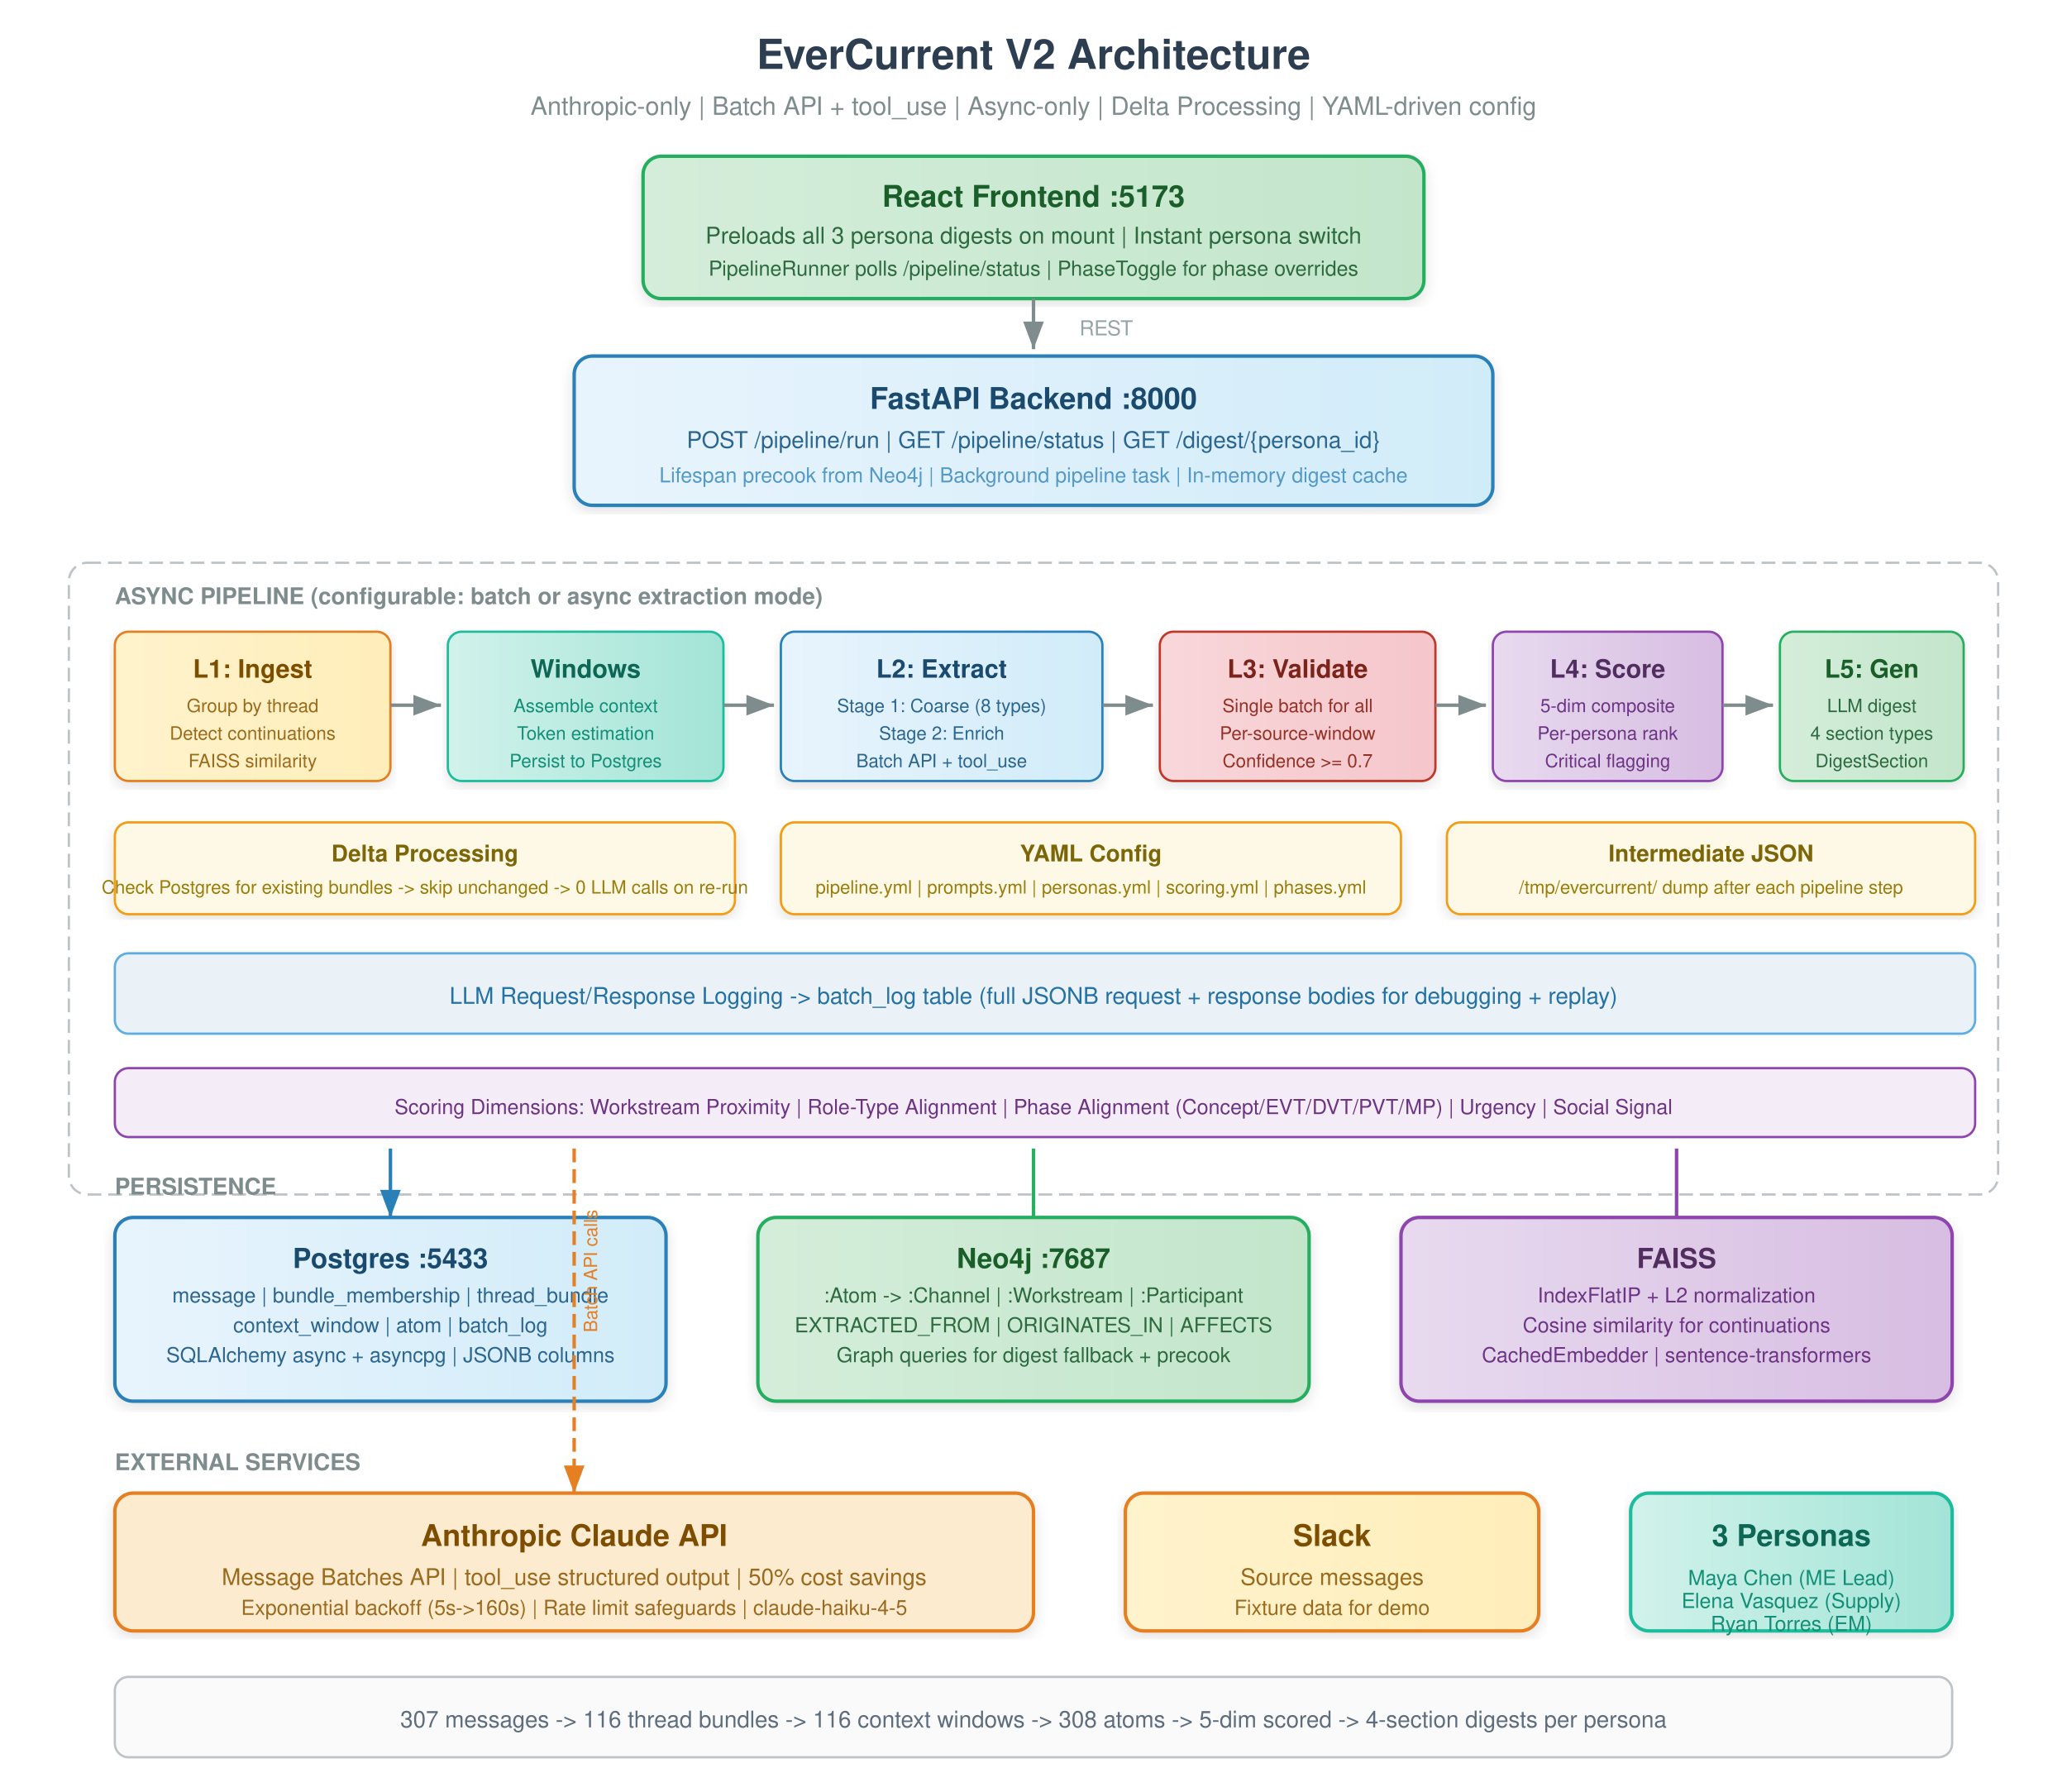
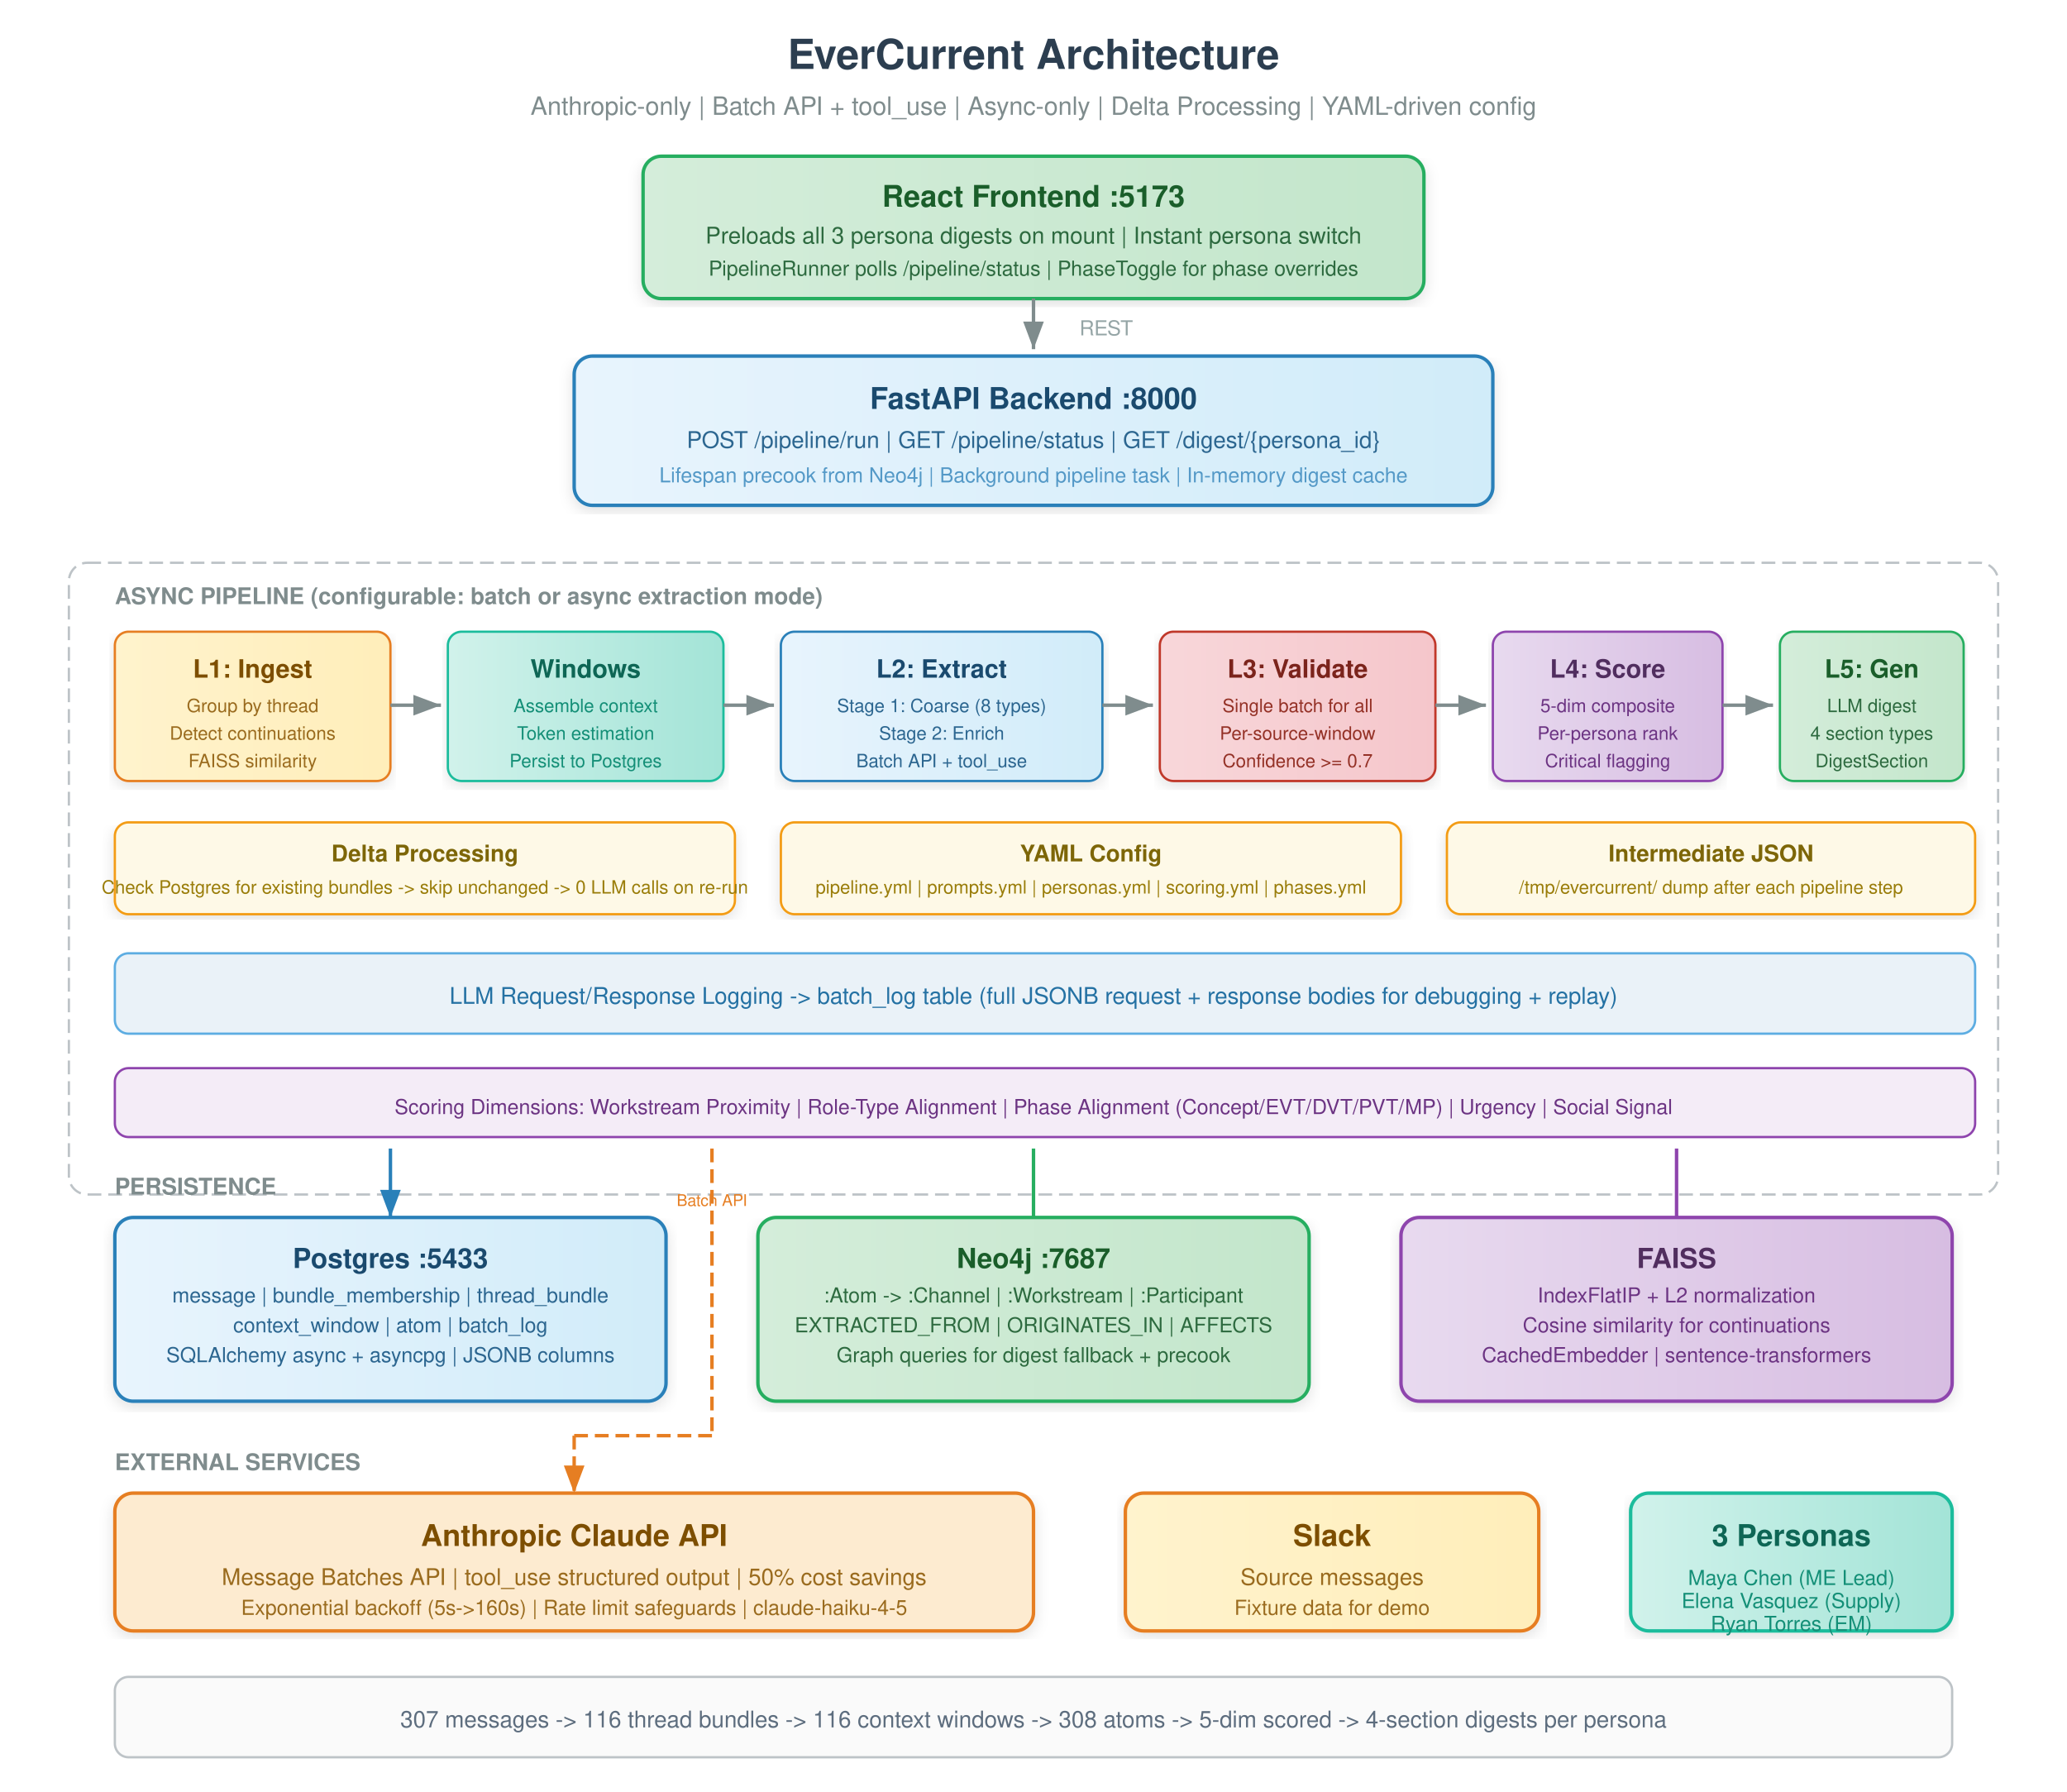
<svg xmlns="http://www.w3.org/2000/svg" viewBox="0 0 900 780" font-family="'Segoe UI', Helvetica, Arial, sans-serif">
  <defs>
    <linearGradient id="blueGrad" x1="0%" y1="0%" x2="100%" y2="0%">
      <stop offset="0%" stop-color="#e8f4fd" />
      <stop offset="100%" stop-color="#d1ecf9" />
    </linearGradient>
    <linearGradient id="greenGrad" x1="0%" y1="0%" x2="100%" y2="0%">
      <stop offset="0%" stop-color="#d4edda" />
      <stop offset="100%" stop-color="#c3e6cb" />
    </linearGradient>
    <linearGradient id="orangeGrad" x1="0%" y1="0%" x2="100%" y2="0%">
      <stop offset="0%" stop-color="#fff3cd" />
      <stop offset="100%" stop-color="#ffeeba" />
    </linearGradient>
    <linearGradient id="redGrad" x1="0%" y1="0%" x2="100%" y2="0%">
      <stop offset="0%" stop-color="#f8d7da" />
      <stop offset="100%" stop-color="#f5c6cb" />
    </linearGradient>
    <linearGradient id="purpleGrad" x1="0%" y1="0%" x2="100%" y2="0%">
      <stop offset="0%" stop-color="#e8daef" />
      <stop offset="100%" stop-color="#d7bde2" />
    </linearGradient>
    <linearGradient id="tealGrad" x1="0%" y1="0%" x2="100%" y2="0%">
      <stop offset="0%" stop-color="#d1f2eb" />
      <stop offset="100%" stop-color="#a3e4d7" />
    </linearGradient>
    <filter id="shadow" x="-2%" y="-2%" width="104%" height="108%">
      <feDropShadow dx="0" dy="2" stdDeviation="3" flood-opacity="0.12" />
    </filter>
    <marker id="arrow" markerWidth="8" markerHeight="6" refX="8" refY="3" orient="auto">
      <polygon points="0 0, 8 3, 0 6" fill="#7f8c8d" />
    </marker>
    <marker id="arrowBlue" markerWidth="8" markerHeight="6" refX="8" refY="3" orient="auto">
      <polygon points="0 0, 8 3, 0 6" fill="#2980b9" />
    </marker>
    <marker id="arrowOrange" markerWidth="8" markerHeight="6" refX="8" refY="3" orient="auto">
      <polygon points="0 0, 8 3, 0 6" fill="#e67e22" />
    </marker>
  </defs>
-   <text x="450" y="30" text-anchor="middle" font-size="18" font-weight="bold" fill="#2c3e50">EverCurrent V2 Architecture</text>
+   <text x="450" y="30" text-anchor="middle" font-size="18" font-weight="bold" fill="#2c3e50">EverCurrent Architecture</text>
  <text x="450" y="50" text-anchor="middle" font-size="11" fill="#7f8c8d">Anthropic-only | Batch API + tool_use | Async-only | Delta Processing | YAML-driven config</text>
  <rect x="280" y="68" width="340" height="62" rx="8" fill="url(#greenGrad)" stroke="#27ae60" stroke-width="1.5" filter="url(#shadow)" />
  <text x="450" y="90" text-anchor="middle" font-size="13" font-weight="bold" fill="#1a5e2a">React Frontend :5173</text>
  <text x="450" y="106" text-anchor="middle" font-size="10" fill="#2d6a3f">Preloads all 3 persona digests on mount | Instant persona switch</text>
  <text x="450" y="120" text-anchor="middle" font-size="9" fill="#2d6a3f">PipelineRunner polls /pipeline/status | PhaseToggle for phase overrides</text>
  <line x1="450" y1="130" x2="450" y2="152" stroke="#7f8c8d" stroke-width="1.5" marker-end="url(#arrow)" />
  <text x="470" y="146" font-size="9" fill="#95a5a6">REST</text>
  <rect x="250" y="155" width="400" height="65" rx="8" fill="url(#blueGrad)" stroke="#2980b9" stroke-width="1.5" filter="url(#shadow)" />
  <text x="450" y="178" text-anchor="middle" font-size="13" font-weight="bold" fill="#1a4a6e">FastAPI Backend :8000</text>
  <text x="450" y="195" text-anchor="middle" font-size="10" fill="#2c6690">POST /pipeline/run | GET /pipeline/status | GET /digest/{persona_id}</text>
  <text x="450" y="210" text-anchor="middle" font-size="9" fill="#5499c7">Lifespan precook from Neo4j | Background pipeline task | In-memory digest cache</text>
  <rect x="30" y="245" width="840" height="275" rx="8" fill="none" stroke="#bdc3c7" stroke-width="1" stroke-dasharray="6,3" />
  <text x="50" y="263" font-size="10" font-weight="bold" fill="#7f8c8d">ASYNC PIPELINE (configurable: batch or async extraction mode)</text>
  <rect x="50" y="275" width="120" height="65" rx="6" fill="url(#orangeGrad)" stroke="#e67e22" stroke-width="1" filter="url(#shadow)" />
  <text x="110" y="295" text-anchor="middle" font-size="11" font-weight="bold" fill="#7d4e00">L1: Ingest</text>
  <text x="110" y="310" text-anchor="middle" font-size="8" fill="#9a6b1e">Group by thread</text>
  <text x="110" y="322" text-anchor="middle" font-size="8" fill="#9a6b1e">Detect continuations</text>
  <text x="110" y="334" text-anchor="middle" font-size="8" fill="#9a6b1e">FAISS similarity</text>
  <line x1="170" y1="307" x2="192" y2="307" stroke="#7f8c8d" stroke-width="1.5" marker-end="url(#arrow)" />
  <rect x="195" y="275" width="120" height="65" rx="6" fill="url(#tealGrad)" stroke="#1abc9c" stroke-width="1" filter="url(#shadow)" />
  <text x="255" y="295" text-anchor="middle" font-size="11" font-weight="bold" fill="#0e6655">Windows</text>
  <text x="255" y="310" text-anchor="middle" font-size="8" fill="#148f77">Assemble context</text>
  <text x="255" y="322" text-anchor="middle" font-size="8" fill="#148f77">Token estimation</text>
  <text x="255" y="334" text-anchor="middle" font-size="8" fill="#148f77">Persist to Postgres</text>
  <line x1="315" y1="307" x2="337" y2="307" stroke="#7f8c8d" stroke-width="1.5" marker-end="url(#arrow)" />
  <rect x="340" y="275" width="140" height="65" rx="6" fill="url(#blueGrad)" stroke="#2980b9" stroke-width="1" filter="url(#shadow)" />
  <text x="410" y="295" text-anchor="middle" font-size="11" font-weight="bold" fill="#1a4a6e">L2: Extract</text>
  <text x="410" y="310" text-anchor="middle" font-size="8" fill="#2c6690">Stage 1: Coarse (8 types)</text>
  <text x="410" y="322" text-anchor="middle" font-size="8" fill="#2c6690">Stage 2: Enrich</text>
  <text x="410" y="334" text-anchor="middle" font-size="8" fill="#2c6690">Batch API + tool_use</text>
  <line x1="480" y1="307" x2="502" y2="307" stroke="#7f8c8d" stroke-width="1.5" marker-end="url(#arrow)" />
  <rect x="505" y="275" width="120" height="65" rx="6" fill="url(#redGrad)" stroke="#c0392b" stroke-width="1" filter="url(#shadow)" />
  <text x="565" y="295" text-anchor="middle" font-size="11" font-weight="bold" fill="#7b241c">L3: Validate</text>
  <text x="565" y="310" text-anchor="middle" font-size="8" fill="#943126">Single batch for all</text>
  <text x="565" y="322" text-anchor="middle" font-size="8" fill="#943126">Per-source-window</text>
  <text x="565" y="334" text-anchor="middle" font-size="8" fill="#943126">Confidence &gt;= 0.7</text>
  <line x1="625" y1="307" x2="647" y2="307" stroke="#7f8c8d" stroke-width="1.5" marker-end="url(#arrow)" />
  <rect x="650" y="275" width="100" height="65" rx="6" fill="url(#purpleGrad)" stroke="#8e44ad" stroke-width="1" filter="url(#shadow)" />
  <text x="700" y="295" text-anchor="middle" font-size="11" font-weight="bold" fill="#512e5f">L4: Score</text>
  <text x="700" y="310" text-anchor="middle" font-size="8" fill="#6c3483">5-dim composite</text>
  <text x="700" y="322" text-anchor="middle" font-size="8" fill="#6c3483">Per-persona rank</text>
  <text x="700" y="334" text-anchor="middle" font-size="8" fill="#6c3483">Critical flagging</text>
  <line x1="750" y1="307" x2="772" y2="307" stroke="#7f8c8d" stroke-width="1.5" marker-end="url(#arrow)" />
  <rect x="775" y="275" width="80" height="65" rx="6" fill="url(#greenGrad)" stroke="#27ae60" stroke-width="1" filter="url(#shadow)" />
  <text x="815" y="295" text-anchor="middle" font-size="11" font-weight="bold" fill="#1a5e2a">L5: Gen</text>
  <text x="815" y="310" text-anchor="middle" font-size="8" fill="#2d6a3f">LLM digest</text>
  <text x="815" y="322" text-anchor="middle" font-size="8" fill="#2d6a3f">4 section types</text>
  <text x="815" y="334" text-anchor="middle" font-size="8" fill="#2d6a3f">DigestSection</text>
  <rect x="50" y="358" width="270" height="40" rx="6" fill="#fef9e7" stroke="#f39c12" stroke-width="1" filter="url(#shadow)" />
  <text x="185" y="375" text-anchor="middle" font-size="10" font-weight="bold" fill="#7d6608">Delta Processing</text>
  <text x="185" y="389" text-anchor="middle" font-size="8" fill="#9a7d0a">Check Postgres for existing bundles -&gt; skip unchanged -&gt; 0 LLM calls on re-run</text>
  <rect x="340" y="358" width="270" height="40" rx="6" fill="#fef9e7" stroke="#f39c12" stroke-width="1" filter="url(#shadow)" />
  <text x="475" y="375" text-anchor="middle" font-size="10" font-weight="bold" fill="#7d6608">YAML Config</text>
  <text x="475" y="389" text-anchor="middle" font-size="8" fill="#9a7d0a">pipeline.yml | prompts.yml | personas.yml | scoring.yml | phases.yml</text>
  <rect x="630" y="358" width="230" height="40" rx="6" fill="#fef9e7" stroke="#f39c12" stroke-width="1" filter="url(#shadow)" />
  <text x="745" y="375" text-anchor="middle" font-size="10" font-weight="bold" fill="#7d6608">Intermediate JSON</text>
  <text x="745" y="389" text-anchor="middle" font-size="8" fill="#9a7d0a">/tmp/evercurrent/ dump after each pipeline step</text>
  <rect x="50" y="415" width="810" height="35" rx="6" fill="#eaf2f8" stroke="#5dade2" stroke-width="1" />
  <text x="450" y="437" text-anchor="middle" font-size="10" fill="#2471a3">LLM Request/Response Logging -&gt; batch_log table (full JSONB request + response bodies for debugging + replay)</text>
  <rect x="50" y="465" width="810" height="30" rx="6" fill="#f4ecf7" stroke="#8e44ad" stroke-width="1" />
  <text x="450" y="485" text-anchor="middle" font-size="9" fill="#6c3483">Scoring Dimensions: Workstream Proximity | Role-Type Alignment | Phase Alignment (Concept/EVT/DVT/PVT/MP) | Urgency | Social Signal</text>
  <text x="50" y="520" font-size="10" font-weight="bold" fill="#7f8c8d">PERSISTENCE</text>
  <rect x="50" y="530" width="240" height="80" rx="8" fill="url(#blueGrad)" stroke="#2980b9" stroke-width="1.5" filter="url(#shadow)" />
  <text x="170" y="552" text-anchor="middle" font-size="12" font-weight="bold" fill="#1a4a6e">Postgres :5433</text>
  <text x="170" y="567" text-anchor="middle" font-size="9" fill="#2c6690">message | bundle_membership | thread_bundle</text>
  <text x="170" y="580" text-anchor="middle" font-size="9" fill="#2c6690">context_window | atom | batch_log</text>
  <text x="170" y="593" text-anchor="middle" font-size="9" fill="#2c6690">SQLAlchemy async + asyncpg | JSONB columns</text>
  <rect x="330" y="530" width="240" height="80" rx="8" fill="url(#greenGrad)" stroke="#27ae60" stroke-width="1.5" filter="url(#shadow)" />
  <text x="450" y="552" text-anchor="middle" font-size="12" font-weight="bold" fill="#1a5e2a">Neo4j :7687</text>
  <text x="450" y="567" text-anchor="middle" font-size="9" fill="#2d6a3f">:Atom -&gt; :Channel | :Workstream | :Participant</text>
  <text x="450" y="580" text-anchor="middle" font-size="9" fill="#2d6a3f">EXTRACTED_FROM | ORIGINATES_IN | AFFECTS</text>
  <text x="450" y="593" text-anchor="middle" font-size="9" fill="#2d6a3f">Graph queries for digest fallback + precook</text>
  <rect x="610" y="530" width="240" height="80" rx="8" fill="url(#purpleGrad)" stroke="#8e44ad" stroke-width="1.5" filter="url(#shadow)" />
  <text x="730" y="552" text-anchor="middle" font-size="12" font-weight="bold" fill="#512e5f">FAISS</text>
  <text x="730" y="567" text-anchor="middle" font-size="9" fill="#6c3483">IndexFlatIP + L2 normalization</text>
  <text x="730" y="580" text-anchor="middle" font-size="9" fill="#6c3483">Cosine similarity for continuations</text>
  <text x="730" y="593" text-anchor="middle" font-size="9" fill="#6c3483">CachedEmbedder | sentence-transformers</text>
  <line x1="170" y1="500" x2="170" y2="530" stroke="#2980b9" stroke-width="1.5" marker-end="url(#arrowBlue)" />
  <line x1="450" y1="500" x2="450" y2="530" stroke="#27ae60" stroke-width="1.5" />
  <line x1="730" y1="500" x2="730" y2="530" stroke="#8e44ad" stroke-width="1.5" />
  <text x="50" y="640" font-size="10" font-weight="bold" fill="#7f8c8d">EXTERNAL SERVICES</text>
  <rect x="50" y="650" width="400" height="60" rx="8" fill="#fdebd0" stroke="#e67e22" stroke-width="1.5" filter="url(#shadow)" />
  <text x="250" y="673" text-anchor="middle" font-size="13" font-weight="bold" fill="#7d4e00">Anthropic Claude API</text>
  <text x="250" y="690" text-anchor="middle" font-size="10" fill="#9a6b1e">Message Batches API | tool_use structured output | 50% cost savings</text>
  <text x="250" y="703" text-anchor="middle" font-size="9" fill="#9a6b1e">Exponential backoff (5s-&gt;160s) | Rate limit safeguards | claude-haiku-4-5</text>
  <rect x="490" y="650" width="180" height="60" rx="8" fill="url(#orangeGrad)" stroke="#e67e22" stroke-width="1.5" filter="url(#shadow)" />
  <text x="580" y="673" text-anchor="middle" font-size="13" font-weight="bold" fill="#7d4e00">Slack</text>
  <text x="580" y="690" text-anchor="middle" font-size="10" fill="#9a6b1e">Source messages</text>
  <text x="580" y="703" text-anchor="middle" font-size="9" fill="#9a6b1e">Fixture data for demo</text>
  <rect x="710" y="650" width="140" height="60" rx="8" fill="url(#tealGrad)" stroke="#1abc9c" stroke-width="1.5" filter="url(#shadow)" />
  <text x="780" y="673" text-anchor="middle" font-size="13" font-weight="bold" fill="#0e6655">3 Personas</text>
  <text x="780" y="690" text-anchor="middle" font-size="9" fill="#148f77">Maya Chen (ME Lead)</text>
  <text x="780" y="700" text-anchor="middle" font-size="9" fill="#148f77">Elena Vasquez (Supply)</text>
  <text x="780" y="710" text-anchor="middle" font-size="9" fill="#148f77">Ryan Torres (EM)</text>
-   <line x1="250" y1="500" x2="250" y2="650" stroke="#e67e22" stroke-width="1.5" stroke-dasharray="6,3" marker-end="url(#arrowOrange)" />
-   <text x="260" y="580" font-size="8" fill="#e67e22" transform="rotate(-90 260,580)">Batch API calls</text>
+   <line x1="310" y1="500" x2="310" y2="625" stroke="#e67e22" stroke-width="1.5" stroke-dasharray="6,3" />
+   <line x1="310" y1="625" x2="250" y2="625" stroke="#e67e22" stroke-width="1.5" stroke-dasharray="6,3" />
+   <line x1="250" y1="625" x2="250" y2="650" stroke="#e67e22" stroke-width="1.5" stroke-dasharray="6,3" marker-end="url(#arrowOrange)" />
+   <text x="310" y="525" text-anchor="middle" font-size="7" fill="#e67e22">Batch API</text>
  <rect x="50" y="730" width="800" height="35" rx="6" fill="#fafafa" stroke="#bdc3c7" stroke-width="1" />
  <text x="450" y="752" text-anchor="middle" font-size="10" fill="#5d6d7e">307 messages -&gt; 116 thread bundles -&gt; 116 context windows -&gt; 308 atoms -&gt; 5-dim scored -&gt; 4-section digests per persona</text>
</svg>
